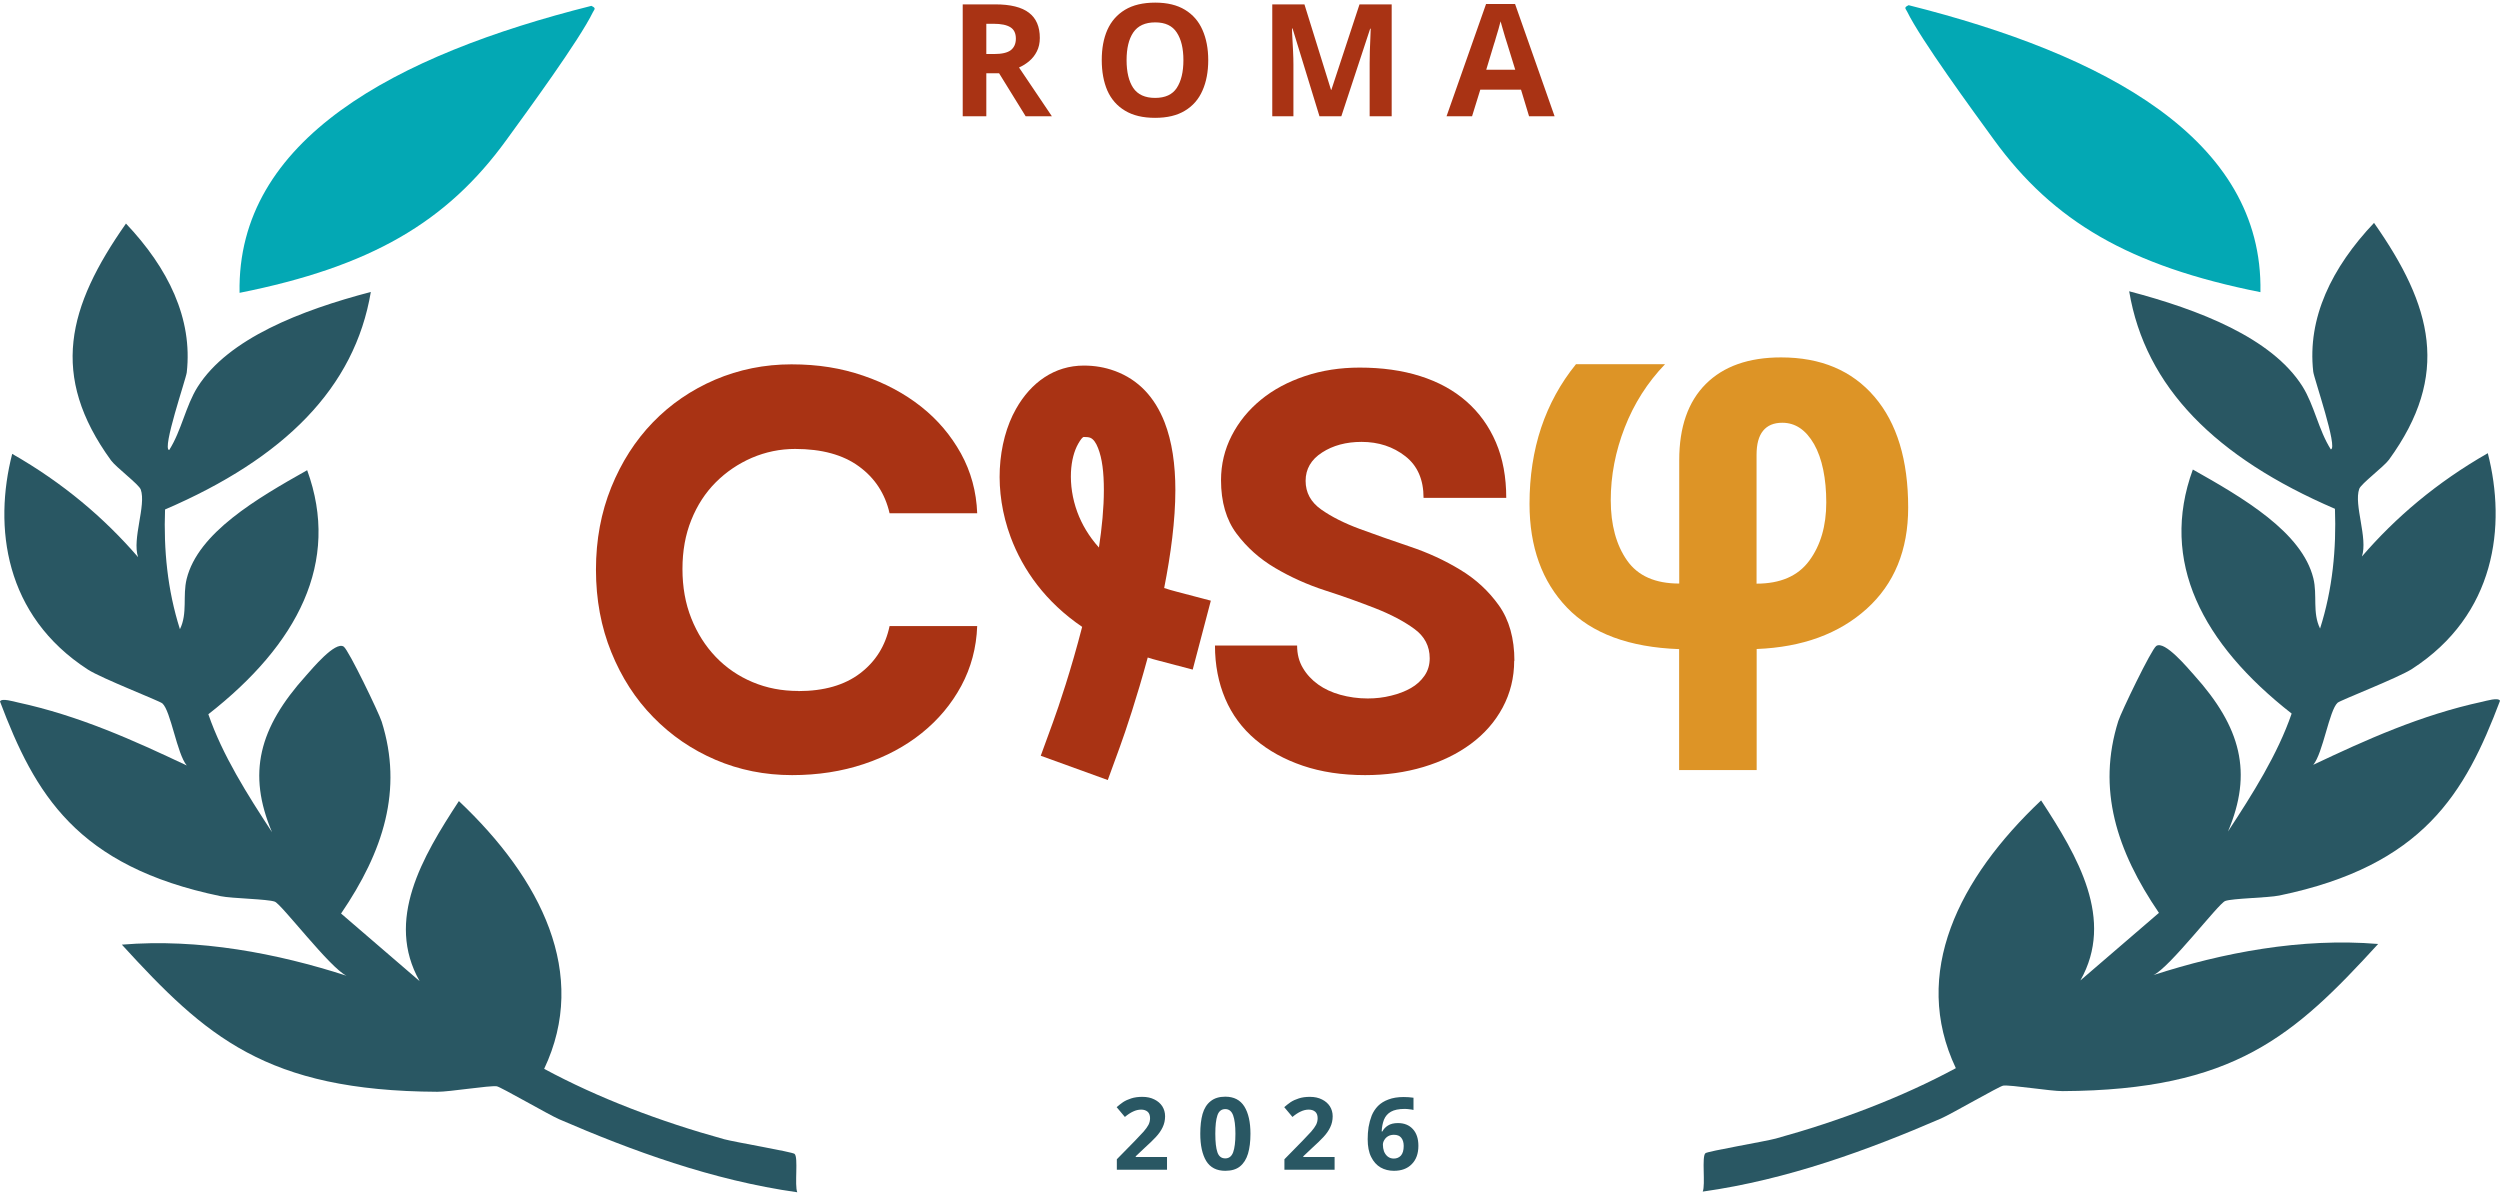
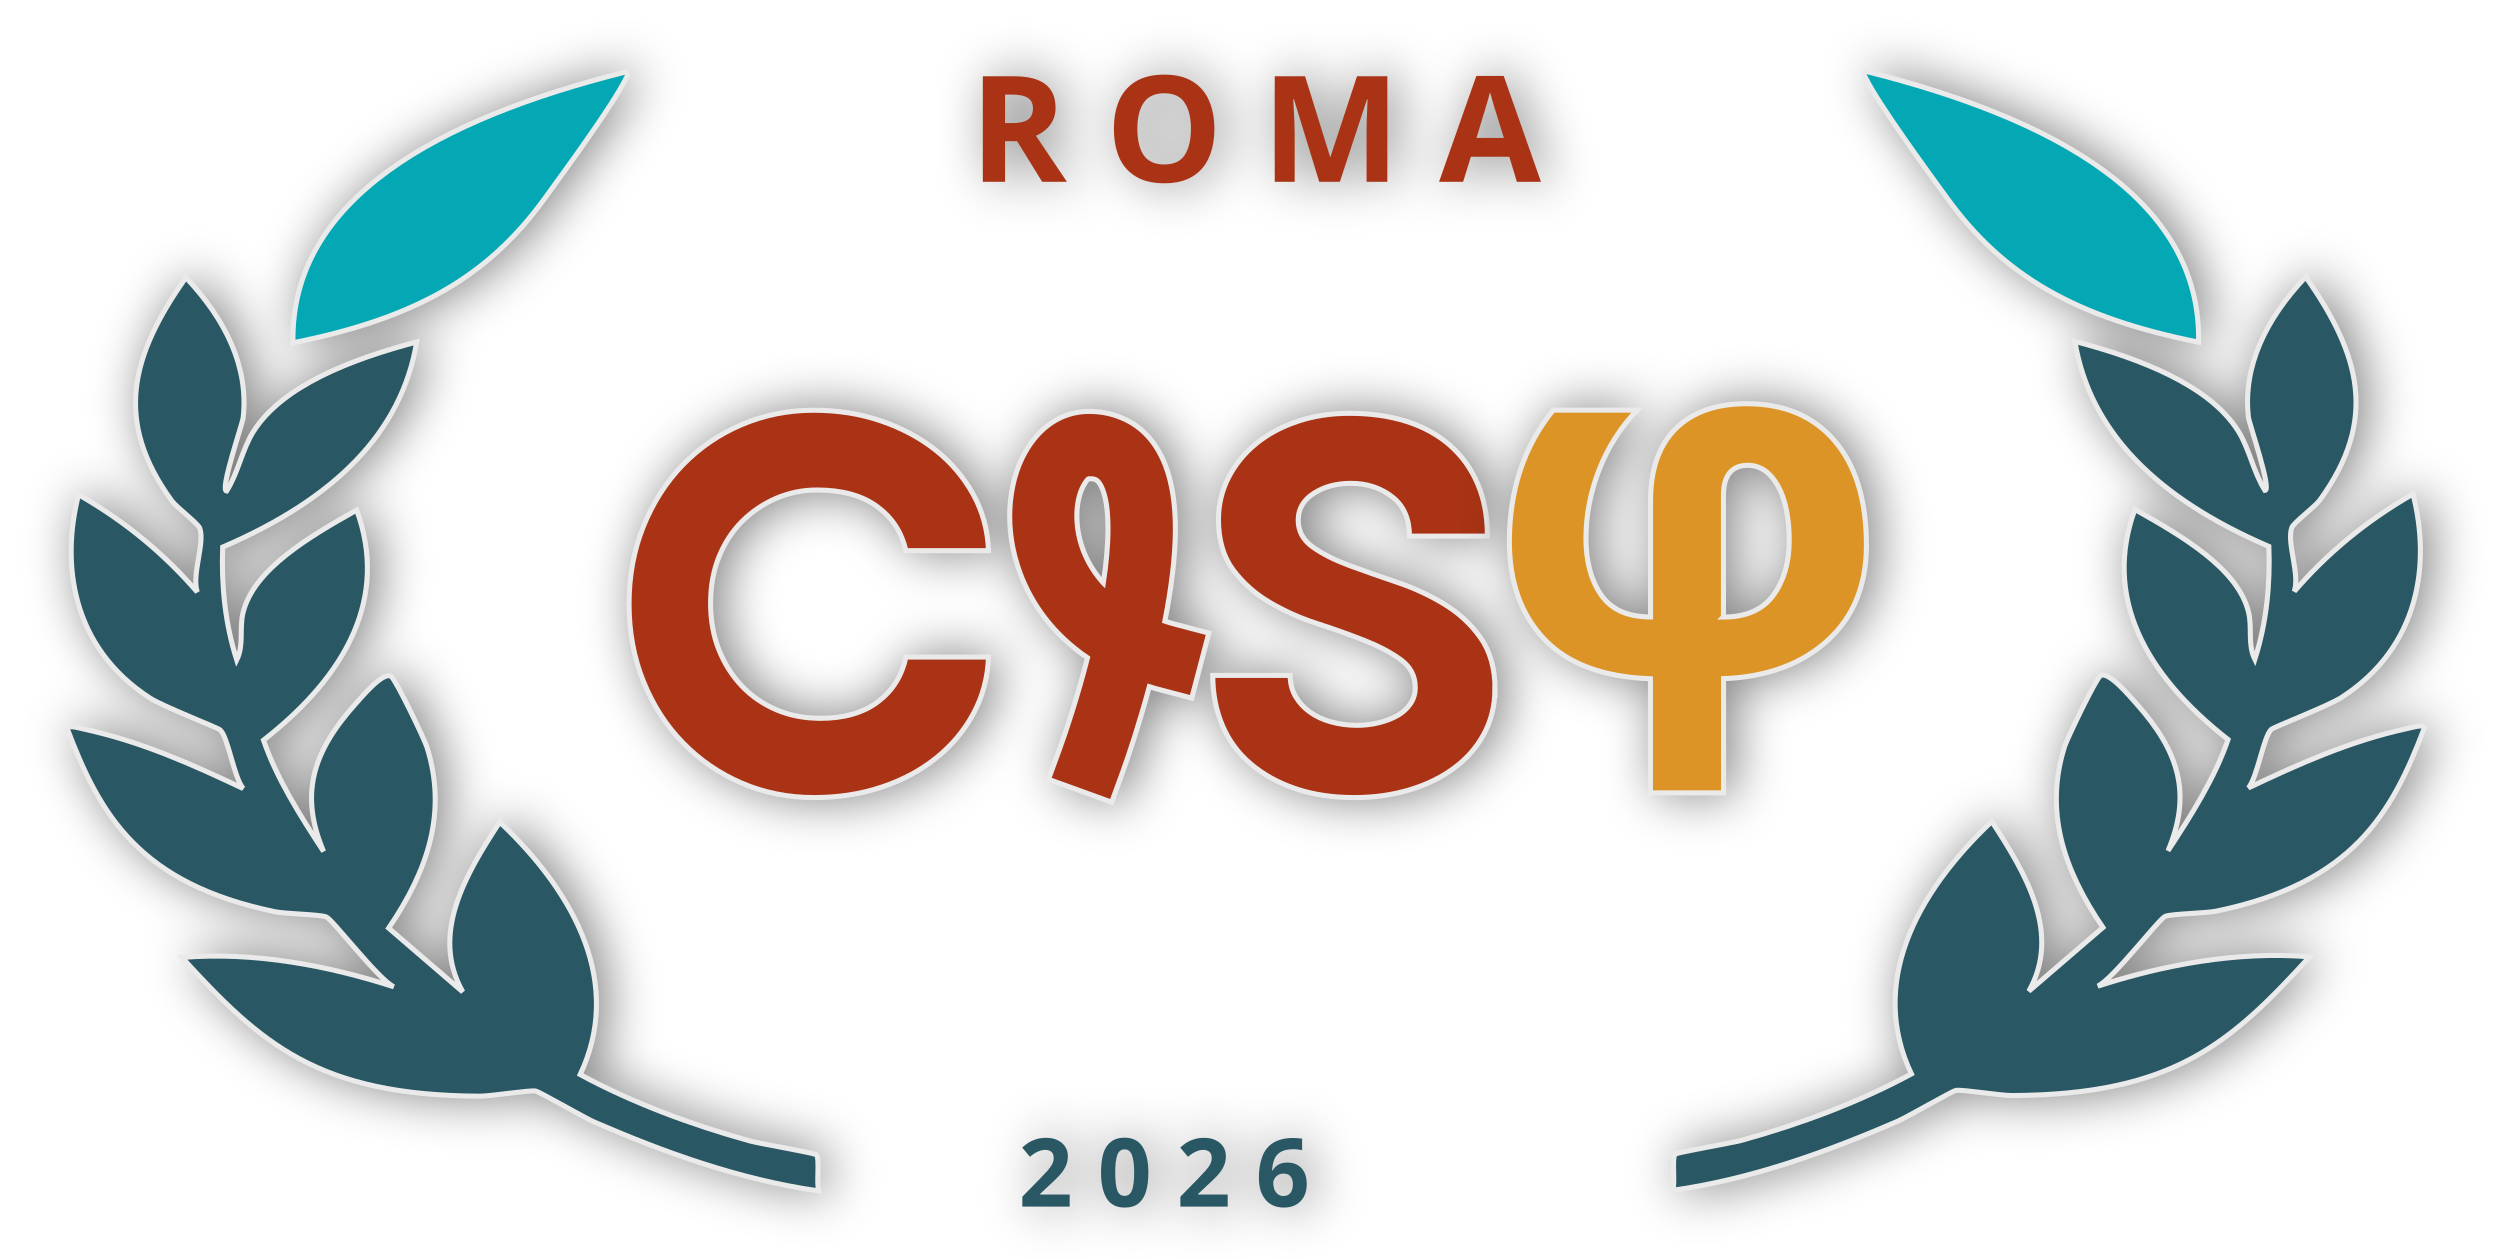
- <svg xmlns="http://www.w3.org/2000/svg" width="327.316mm" height="156.099mm" viewBox="0 0 327.316 156.099" version="1.1" id="svg1">
-   <defs id="defs1" />
-   <g id="layer1" transform="translate(45.26757,-62.41424)">
+ <svg xmlns="http://www.w3.org/2000/svg" xmlns:xlink="http://www.w3.org/1999/xlink" width="347.106mm" height="174.783mm" viewBox="0 0 347.106 174.783" version="1.1" id="svg1">
+   <defs id="defs1">
+     <linearGradient id="linearGradient122">
+       <stop style="stop-color:#295763;stop-opacity:1;" offset="0" id="stop122" />
+       <stop style="stop-color:#295763;stop-opacity:0;" offset="1" id="stop123" />
+     </linearGradient>
+     <linearGradient id="swatch83">
+       <stop style="stop-color:#eaeaea;stop-opacity:1;" offset="0" id="stop83" />
+     </linearGradient>
+     <linearGradient id="swatch56">
+       <stop style="stop-color:#eaeaea;stop-opacity:1;" offset="0" id="stop56" />
+     </linearGradient>
+     <linearGradient id="swatch55">
+       <stop style="stop-color:#eaeaea;stop-opacity:1;" offset="0" id="stop55" />
+     </linearGradient>
+     <linearGradient id="swatch54">
+       <stop style="stop-color:#eaeaea;stop-opacity:1;" offset="0" id="stop54" />
+     </linearGradient>
+     <linearGradient id="swatch53">
+       <stop style="stop-color:#eaeaea;stop-opacity:1;" offset="0" id="stop53" />
+     </linearGradient>
+     <linearGradient id="swatch52">
+       <stop style="stop-color:#eaeaea;stop-opacity:1;" offset="0" id="stop52" />
+     </linearGradient>
+     <linearGradient id="swatch51">
+       <stop style="stop-color:#eaeaea;stop-opacity:1;" offset="0" id="stop51" />
+     </linearGradient>
+     <linearGradient id="swatch1">
+       <stop style="stop-color:#eaeaea;stop-opacity:1;" offset="0" id="stop1" />
+     </linearGradient>
+     <filter style="color-interpolation-filters:sRGB" id="filter41" x="-0.179" y="-0.164" width="1.382" height="1.338">
+       <feFlood result="flood" in="SourceGraphic" flood-opacity="0.498" flood-color="rgb(0,0,0)" id="feFlood40" />
+       <feGaussianBlur result="blur" in="SourceGraphic" stdDeviation="2.424" id="feGaussianBlur40" />
+       <feOffset result="offset" in="blur" dx="0.8" dy="0" id="feOffset40" />
+       <feComposite result="comp1" operator="in" in="flood" in2="offset" id="feComposite40" />
+       <feComposite result="comp2" operator="over" in="SourceGraphic" in2="comp1" id="feComposite41" />
+     </filter>
+     <filter style="color-interpolation-filters:sRGB" id="filter43" x="-0.074" y="-0.163" width="1.157" height="1.328">
+       <feFlood result="flood" in="SourceGraphic" flood-opacity="0.498" flood-color="rgb(0,0,0)" id="feFlood41" />
+       <feGaussianBlur result="blur" in="SourceGraphic" stdDeviation="2.424" id="feGaussianBlur41" />
+       <feOffset result="offset" in="blur" dx="0.8" dy="0" id="feOffset41" />
+       <feComposite result="comp1" operator="in" in="flood" in2="offset" id="feComposite42" />
+       <feComposite result="comp2" operator="over" in="SourceGraphic" in2="comp1" id="feComposite43" />
+     </filter>
+     <filter style="color-interpolation-filters:sRGB" id="filter45" x="-0.097" y="-0.549" width="1.208" height="2.098">
+       <feFlood result="flood" in="SourceGraphic" flood-opacity="0.498" flood-color="rgb(0,0,0)" id="feFlood43" />
+       <feGaussianBlur result="blur" in="SourceGraphic" stdDeviation="2.424" id="feGaussianBlur43" />
+       <feOffset result="offset" in="blur" dx="0.8" dy="0" id="feOffset43" />
+       <feComposite result="comp1" operator="in" in="flood" in2="offset" id="feComposite44" />
+       <feComposite result="comp2" operator="over" in="SourceGraphic" in2="comp1" id="feComposite45" />
+     </filter>
+     <filter style="color-interpolation-filters:sRGB" id="filter47" x="-0.085" y="-0.058" width="1.184" height="1.115">
+       <feFlood result="flood" in="SourceGraphic" flood-opacity="0.498" flood-color="rgb(0,0,0)" id="feFlood45" />
+       <feGaussianBlur result="blur" in="SourceGraphic" stdDeviation="2.424" id="feGaussianBlur45" />
+       <feOffset result="offset" in="blur" dx="0.8" dy="0" id="feOffset45" />
+       <feComposite result="comp1" operator="in" in="flood" in2="offset" id="feComposite46" />
+       <feComposite result="comp2" operator="over" in="SourceGraphic" in2="comp1" id="feComposite47" />
+     </filter>
+     <filter style="color-interpolation-filters:sRGB" id="filter49" x="-0.087" y="-0.058" width="1.184" height="1.115">
+       <feFlood result="flood" in="SourceGraphic" flood-opacity="0.498" flood-color="rgb(0,0,0)" id="feFlood47" />
+       <feGaussianBlur result="blur" in="SourceGraphic" stdDeviation="2.424" id="feGaussianBlur47" />
+       <feOffset result="offset" in="blur" dx="0.8" dy="0" id="feOffset47" />
+       <feComposite result="comp1" operator="in" in="flood" in2="offset" id="feComposite48" />
+       <feComposite result="comp2" operator="over" in="SourceGraphic" in2="comp1" id="feComposite49" />
+     </filter>
+     <filter style="color-interpolation-filters:sRGB" id="filter51" x="-0.173" y="-0.854" width="1.371" height="2.708">
+       <feFlood result="flood" in="SourceGraphic" flood-opacity="0.498" flood-color="rgb(0,0,0)" id="feFlood49" />
+       <feGaussianBlur result="blur" in="SourceGraphic" stdDeviation="2.424" id="feGaussianBlur49" />
+       <feOffset result="offset" in="blur" dx="0.8" dy="0" id="feOffset49" />
+       <feComposite result="comp1" operator="in" in="flood" in2="offset" id="feComposite50" />
+       <feComposite result="comp2" operator="over" in="SourceGraphic" in2="comp1" id="feComposite51" />
+     </filter>
+     <linearGradient xlink:href="#swatch51" id="linearGradient51" x1="226.902" y1="142.925" x2="310.588" y2="142.925" gradientUnits="userSpaceOnUse" />
+     <linearGradient xlink:href="#swatch53" id="linearGradient53" x1="127.992" y1="140.585" x2="222.508" y2="140.585" gradientUnits="userSpaceOnUse" />
+     <linearGradient xlink:href="#swatch54" id="linearGradient54" x1="211.422" y1="139.835" x2="257.698" y2="139.835" gradientUnits="userSpaceOnUse" />
+     <linearGradient xlink:href="#swatch51" id="linearGradient57" gradientUnits="userSpaceOnUse" x1="226.902" y1="142.925" x2="310.588" y2="142.925" />
+     <linearGradient xlink:href="#swatch51" id="linearGradient58" gradientUnits="userSpaceOnUse" x1="226.902" y1="142.925" x2="310.588" y2="142.925" />
+     <linearGradient xlink:href="#swatch51" id="linearGradient59" gradientUnits="userSpaceOnUse" x1="226.902" y1="142.925" x2="310.588" y2="142.925" />
+     <linearGradient xlink:href="#swatch53" id="linearGradient65" gradientUnits="userSpaceOnUse" x1="127.992" y1="140.585" x2="222.508" y2="140.585" />
+     <linearGradient xlink:href="#swatch53" id="linearGradient66" gradientUnits="userSpaceOnUse" x1="127.992" y1="140.585" x2="222.508" y2="140.585" />
+     <linearGradient xlink:href="#swatch53" id="linearGradient67" gradientUnits="userSpaceOnUse" x1="127.992" y1="140.585" x2="222.508" y2="140.585" />
+     <linearGradient xlink:href="#swatch1" id="linearGradient72" gradientUnits="userSpaceOnUse" x1="74.732" y1="142.985" x2="158.418" y2="142.985" />
+     <linearGradient xlink:href="#swatch83" id="linearGradient83" x1="169.08" y1="190.961" x2="216.351" y2="190.961" gradientUnits="userSpaceOnUse" gradientTransform="matrix(0.9076033,0,0,1.001228,17.80627,3.016227)" />
+     <linearGradient xlink:href="#linearGradient122" id="linearGradient123" x1="169.221" y1="194.212" x2="216.21" y2="194.212" gradientUnits="userSpaceOnUse" />
+     <linearGradient xlink:href="#swatch1" id="linearGradient4" gradientUnits="userSpaceOnUse" x1="74.732" y1="142.985" x2="158.418" y2="142.985" />
+     <linearGradient xlink:href="#swatch1" id="linearGradient5" gradientUnits="userSpaceOnUse" x1="74.732" y1="142.985" x2="158.418" y2="142.985" />
+     <linearGradient xlink:href="#swatch1" id="linearGradient6" gradientUnits="userSpaceOnUse" x1="74.732" y1="142.985" x2="158.418" y2="142.985" />
+     <linearGradient xlink:href="#swatch55" id="linearGradient7" gradientUnits="userSpaceOnUse" gradientTransform="translate(-8.245884,0.5201488)" x1="164.802" y1="94.751" x2="237.121" y2="94.751" />
+     <linearGradient xlink:href="#swatch56" id="linearGradient8" gradientUnits="userSpaceOnUse" gradientTransform="translate(-5.273705,3.491551)" x1="174.995" y1="190.72" x2="220.983" y2="190.72" />
+   </defs>
+   <g id="layer1" transform="translate(54.57649,-53.15794)">
    <g id="g13" style="display:inline" transform="matrix(1.465025,0,0,1.465025,-163.2753,-68.6313)">
-       <g id="Leaf_dx">
-         <g id="g2">
-           <path class="cls-28" d="m 292.72,109.36 c -3.8,4.01 -5.98,8.51 -5.44,13.31 0.06,0.56 2.24,6.87 1.57,6.94 -1.1,-1.73 -1.47,-3.94 -2.54,-5.64 -2.74,-4.33 -9.24,-6.85 -15.48,-8.49 1.44,8.58 7.74,14.86 18.39,19.44 0.13,3.59 -0.21,7.18 -1.33,10.7 -0.7,-1.42 -0.23,-2.98 -0.6,-4.49 -1.02,-4.13 -6.28,-7.19 -10.77,-9.72 -3,8.22 0.84,15.56 8.83,21.81 -1.25,3.64 -3.48,7.17 -5.69,10.54 2.23,-5.26 1.17,-9.31 -3.02,-13.97 -0.55,-0.61 -2.64,-3.14 -3.39,-2.61 -0.44,0.3 -3.15,5.94 -3.39,6.7 -1.92,6.09 -0.16,11.59 3.63,17.15 l -7.02,6.04 c 3.08,-5.45 -0.22,-11.07 -3.51,-16.09 -7.36,6.95 -11.64,15.45 -7.62,23.93 -4.84,2.61 -10.37,4.71 -16.09,6.29 -0.96,0.26 -6.09,1.13 -6.29,1.31 -0.35,0.3 0.02,2.8 -0.24,3.43 7.6,-1.07 14.81,-3.73 21.29,-6.53 0.9,-0.39 5.22,-2.89 5.56,-2.94 0.66,-0.09 4.24,0.5 5.32,0.49 15.33,-0.08 20.7,-4.96 28.19,-13.15 -6.88,-0.57 -13.9,0.78 -20.08,2.78 1.46,-0.67 5.8,-6.39 6.41,-6.62 0.64,-0.24 3.81,-0.28 4.84,-0.49 12.9,-2.67 16.61,-9.17 19.72,-17.4 -0.13,-0.33 -1.25,0.01 -1.57,0.08 -5.52,1.19 -10.43,3.42 -15.12,5.64 0.87,-1.03 1.43,-4.89 2.18,-5.55 0.24,-0.22 5.43,-2.23 6.65,-3.02 7.48,-4.84 8.44,-12.77 6.77,-19.28 -4.58,2.62 -8.24,5.74 -11.25,9.23 0.55,-1.64 -0.74,-4.62 -0.24,-6.04 0.16,-0.46 2.19,-1.97 2.66,-2.61 5.51,-7.59 3.88,-13.72 -1.33,-21.15 z" id="path1" style="fill:#295763" />
-           <path class="cls-33" d="m 251.11,89.92 c -0.46,0.21 -0.25,0.3 -0.12,0.57 1.21,2.49 5.82,8.79 7.74,11.43 5.32,7.33 12.11,11.3 23.83,13.64 0.27,-13.73 -13.97,-21.26 -31.45,-25.65 z" id="path2" style="fill:#03a8b4" />
+       <g id="Leaf_dx" style="stroke:url(#linearGradient51);stroke-width:0.482;stroke-dasharray:none;filter:url(#filter49)">
+         <g id="g2" style="stroke:url(#linearGradient59);stroke-width:0.482;stroke-dasharray:none">
+           <path class="cls-28" d="m 292.72,109.36 c -3.8,4.01 -5.98,8.51 -5.44,13.31 0.06,0.56 2.24,6.87 1.57,6.94 -1.1,-1.73 -1.47,-3.94 -2.54,-5.64 -2.74,-4.33 -9.24,-6.85 -15.48,-8.49 1.44,8.58 7.74,14.86 18.39,19.44 0.13,3.59 -0.21,7.18 -1.33,10.7 -0.7,-1.42 -0.23,-2.98 -0.6,-4.49 -1.02,-4.13 -6.28,-7.19 -10.77,-9.72 -3,8.22 0.84,15.56 8.83,21.81 -1.25,3.64 -3.48,7.17 -5.69,10.54 2.23,-5.26 1.17,-9.31 -3.02,-13.97 -0.55,-0.61 -2.64,-3.14 -3.39,-2.61 -0.44,0.3 -3.15,5.94 -3.39,6.7 -1.92,6.09 -0.16,11.59 3.63,17.15 l -7.02,6.04 c 3.08,-5.45 -0.22,-11.07 -3.51,-16.09 -7.36,6.95 -11.64,15.45 -7.62,23.93 -4.84,2.61 -10.37,4.71 -16.09,6.29 -0.96,0.26 -6.09,1.13 -6.29,1.31 -0.35,0.3 0.02,2.8 -0.24,3.43 7.6,-1.07 14.81,-3.73 21.29,-6.53 0.9,-0.39 5.22,-2.89 5.56,-2.94 0.66,-0.09 4.24,0.5 5.32,0.49 15.33,-0.08 20.7,-4.96 28.19,-13.15 -6.88,-0.57 -13.9,0.78 -20.08,2.78 1.46,-0.67 5.8,-6.39 6.41,-6.62 0.64,-0.24 3.81,-0.28 4.84,-0.49 12.9,-2.67 16.61,-9.17 19.72,-17.4 -0.13,-0.33 -1.25,0.01 -1.57,0.08 -5.52,1.19 -10.43,3.42 -15.12,5.64 0.87,-1.03 1.43,-4.89 2.18,-5.55 0.24,-0.22 5.43,-2.23 6.65,-3.02 7.48,-4.84 8.44,-12.77 6.77,-19.28 -4.58,2.62 -8.24,5.74 -11.25,9.23 0.55,-1.64 -0.74,-4.62 -0.24,-6.04 0.16,-0.46 2.19,-1.97 2.66,-2.61 5.51,-7.59 3.88,-13.72 -1.33,-21.15 z" id="path1" style="fill:#295763;stroke:url(#linearGradient57);stroke-width:0.482;stroke-dasharray:none" />
+           <path class="cls-33" d="m 251.11,89.92 c -0.46,0.21 -0.25,0.3 -0.12,0.57 1.21,2.49 5.82,8.79 7.74,11.43 5.32,7.33 12.11,11.3 23.83,13.64 0.27,-13.73 -13.97,-21.26 -31.45,-25.65 z" id="path2" style="fill:#03a8b4;stroke:url(#linearGradient58);stroke-width:0.482;stroke-dasharray:none" />
        </g>
      </g>
-       <text class="cls-37" id="roma_text" style="font-weight:600;font-size:14px;font-family:TBJEndgraph-EssentialSemiBold, TBJEndgraph;display:inline;fill:#a93314" x="165.321" y="99.84">
-         <tspan class="cls-46" x="165.321" y="99.84" id="tspan2" style="font-style:normal;font-variant:normal;font-weight:600;font-stretch:normal;font-family:TBJEndgraph;-inkscape-font-specification:'TBJEndgraph Semi-Bold'">
-                     R O M A
-                 </tspan>
+       <text class="cls-37" id="roma_text" style="font-weight:600;font-size:14px;font-family:TBJEndgraph-EssentialSemiBold, TBJEndgraph;display:inline;fill:#a93314;stroke:url(#linearGradient7);stroke-width:0;stroke-dasharray:none;filter:url(#filter45)" x="161.075" y="100.36">
+         <tspan class="cls-46" x="166.075" y="100.36" id="tspan2" style="font-style:normal;font-variant:normal;font-weight:600;font-stretch:normal;font-family:TBJEndgraph;-inkscape-font-specification:'TBJEndgraph Semi-Bold';stroke:url(#linearGradient7);stroke-width:0;stroke-dasharray:none">R O M A</tspan>
      </text>
-       <text class="cls-99" id="new_year" x="250" y="193.99" style="font-size:9px;font-family:TBJEndgraph;fill:#295763">
-         <tspan class="cls-99" x="180" y="193.99" id="tspan2" style="font-style:normal;font-variant:normal;font-weight:600;font-stretch:normal;font-family:TBJEndgraph;-inkscape-font-specification:'TBJEndgraph Semi-Bold'">
-                     2 0 2 6
-                 </tspan>
+       <rect style="display:none;fill:#295763;fill-opacity:1;stroke:url(#linearGradient83);stroke-width:0.344;stroke-dasharray:none" id="rect72" width="42.904" height="13.759" x="171.264" y="187.333" ry="2.411" rx="2.186" />
+       <text class="cls-99" id="new_year" x="244.726" y="197.481" style="font-size:9px;font-family:TBJEndgraph;fill:#295763;fill-opacity:1;stroke:url(#linearGradient8);stroke-width:0;stroke-dasharray:none;filter:url(#filter51)">
+         <tspan class="cls-99" x="170.726" y="197.481" id="tspan1" style="font-style:normal;font-variant:normal;font-weight:600;font-stretch:normal;font-family:TBJEndgraph;-inkscape-font-specification:'TBJEndgraph Semi-Bold';fill:#295763;fill-opacity:1;stroke:url(#linearGradient8);stroke-width:0;stroke-dasharray:none">2 0 2 6</tspan>
      </text>
-       <g id="Leaf_sx">
-         <g id="g9">
-           <path class="cls-28" d="m 91.8,109.42 c 3.8,4.01 5.98,8.51 5.44,13.31 -0.06,0.56 -2.24,6.87 -1.57,6.94 1.1,-1.73 1.47,-3.94 2.54,-5.64 2.74,-4.33 9.24,-6.85 15.48,-8.49 -1.44,8.58 -7.74,14.86 -18.39,19.44 -0.13,3.59 0.21,7.18 1.33,10.7 0.7,-1.42 0.23,-2.98 0.6,-4.49 1.02,-4.13 6.28,-7.19 10.77,-9.72 3,8.22 -0.84,15.56 -8.83,21.81 1.25,3.64 3.48,7.17 5.69,10.54 -2.23,-5.26 -1.17,-9.31 3.02,-13.97 0.55,-0.61 2.64,-3.14 3.39,-2.61 0.44,0.3 3.15,5.94 3.39,6.7 1.92,6.09 0.16,11.59 -3.63,17.15 l 7.02,6.04 c -3.08,-5.45 0.22,-11.07 3.51,-16.09 7.36,6.95 11.64,15.45 7.62,23.93 4.84,2.61 10.37,4.71 16.09,6.29 0.96,0.26 6.09,1.13 6.29,1.31 0.35,0.3 -0.02,2.8 0.24,3.43 -7.6,-1.07 -14.81,-3.73 -21.29,-6.53 -0.9,-0.39 -5.22,-2.89 -5.56,-2.94 -0.66,-0.09 -4.24,0.5 -5.32,0.49 -15.33,-0.08 -20.7,-4.96 -28.19,-13.15 6.88,-0.57 13.9,0.78 20.08,2.78 -1.46,-0.67 -5.8,-6.39 -6.41,-6.62 -0.64,-0.24 -3.81,-0.28 -4.84,-0.49 -12.9,-2.67 -16.61,-9.17 -19.72,-17.4 0.13,-0.33 1.25,0.01 1.57,0.08 5.52,1.19 10.43,3.42 15.12,5.64 -0.87,-1.03 -1.43,-4.89 -2.18,-5.55 -0.24,-0.22 -5.43,-2.23 -6.65,-3.02 -7.48,-4.84 -8.44,-12.77 -6.77,-19.28 4.58,2.62 8.24,5.74 11.25,9.23 -0.55,-1.64 0.74,-4.62 0.24,-6.04 -0.16,-0.46 -2.19,-1.97 -2.66,-2.61 -5.51,-7.59 -3.88,-13.72 1.33,-21.15 z" id="path8" style="fill:#295763" />
-           <path class="cls-33" d="m 133.41,89.98 c 0.46,0.21 0.25,0.3 0.12,0.57 -1.21,2.49 -5.82,8.79 -7.74,11.43 -5.32,7.33 -12.11,11.3 -23.83,13.64 -0.27,-13.73 13.97,-21.26 31.45,-25.65 z" id="path9" style="fill:#03a8b4" />
+       <g id="Leaf_sx" style="stroke:url(#linearGradient72);stroke-width:0.482;stroke-dasharray:none;filter:url(#filter47)">
+         <g id="g9" style="stroke:url(#linearGradient6);stroke-width:0.482;stroke-dasharray:none">
+           <path class="cls-28" d="m 91.8,109.42 c 3.8,4.01 5.98,8.51 5.44,13.31 -0.06,0.56 -2.24,6.87 -1.57,6.94 1.1,-1.73 1.47,-3.94 2.54,-5.64 2.74,-4.33 9.24,-6.85 15.48,-8.49 -1.44,8.58 -7.74,14.86 -18.39,19.44 -0.13,3.59 0.21,7.18 1.33,10.7 0.7,-1.42 0.23,-2.98 0.6,-4.49 1.02,-4.13 6.28,-7.19 10.77,-9.72 3,8.22 -0.84,15.56 -8.83,21.81 1.25,3.64 3.48,7.17 5.69,10.54 -2.23,-5.26 -1.17,-9.31 3.02,-13.97 0.55,-0.61 2.64,-3.14 3.39,-2.61 0.44,0.3 3.15,5.94 3.39,6.7 1.92,6.09 0.16,11.59 -3.63,17.15 l 7.02,6.04 c -3.08,-5.45 0.22,-11.07 3.51,-16.09 7.36,6.95 11.64,15.45 7.62,23.93 4.84,2.61 10.37,4.71 16.09,6.29 0.96,0.26 6.09,1.13 6.29,1.31 0.35,0.3 -0.02,2.8 0.24,3.43 -7.6,-1.07 -14.81,-3.73 -21.29,-6.53 -0.9,-0.39 -5.22,-2.89 -5.56,-2.94 -0.66,-0.09 -4.24,0.5 -5.32,0.49 -15.33,-0.08 -20.7,-4.96 -28.19,-13.15 6.88,-0.57 13.9,0.78 20.08,2.78 -1.46,-0.67 -5.8,-6.39 -6.41,-6.62 -0.64,-0.24 -3.81,-0.28 -4.84,-0.49 -12.9,-2.67 -16.61,-9.17 -19.72,-17.4 0.13,-0.33 1.25,0.01 1.57,0.08 5.52,1.19 10.43,3.42 15.12,5.64 -0.87,-1.03 -1.43,-4.89 -2.18,-5.55 -0.24,-0.22 -5.43,-2.23 -6.65,-3.02 -7.48,-4.84 -8.44,-12.77 -6.77,-19.28 4.58,2.62 8.24,5.74 11.25,9.23 -0.55,-1.64 0.74,-4.62 0.24,-6.04 -0.16,-0.46 -2.19,-1.97 -2.66,-2.61 -5.51,-7.59 -3.88,-13.72 1.33,-21.15 z" id="path8" style="fill:#295763;stroke:url(#linearGradient4);stroke-width:0.482;stroke-dasharray:none" />
+           <path class="cls-33" d="m 133.41,89.98 c 0.46,0.21 0.25,0.3 0.12,0.57 -1.21,2.49 -5.82,8.79 -7.74,11.43 -5.32,7.33 -12.11,11.3 -23.83,13.64 -0.27,-13.73 13.97,-21.26 31.45,-25.65 z" id="path9" style="fill:#03a8b4;stroke:url(#linearGradient5);stroke-width:0.482;stroke-dasharray:none" />
        </g>
      </g>
-       <g id="CIS">
-         <path class="cls-62" d="m 151.89,151.21 c 2.3,0 4.14,-0.53 5.53,-1.59 1.39,-1.06 2.26,-2.46 2.63,-4.22 h 7.83 c -0.07,1.94 -0.55,3.72 -1.42,5.34 -0.88,1.63 -2.05,3.03 -3.53,4.22 -1.48,1.19 -3.2,2.11 -5.18,2.77 -1.98,0.66 -4.11,0.99 -6.41,0.99 -2.45,0 -4.73,-0.46 -6.85,-1.37 -2.12,-0.91 -3.97,-2.18 -5.56,-3.81 -1.59,-1.62 -2.84,-3.56 -3.75,-5.81 -0.91,-2.24 -1.37,-4.7 -1.37,-7.37 0,-2.67 0.46,-5.12 1.37,-7.37 0.91,-2.24 2.15,-4.18 3.72,-5.8 1.57,-1.62 3.42,-2.89 5.56,-3.81 2.14,-0.91 4.41,-1.37 6.82,-1.37 2.41,0 4.44,0.34 6.41,1.01 1.97,0.67 3.7,1.6 5.18,2.77 1.48,1.17 2.66,2.57 3.56,4.19 0.89,1.62 1.38,3.4 1.45,5.34 h -7.83 c -0.4,-1.75 -1.31,-3.15 -2.74,-4.19 -1.42,-1.04 -3.32,-1.56 -5.7,-1.56 -1.35,0 -2.64,0.27 -3.86,0.79 -1.22,0.53 -2.3,1.26 -3.23,2.19 -0.93,0.93 -1.66,2.05 -2.19,3.37 -0.53,1.31 -0.79,2.77 -0.79,4.38 0,1.61 0.26,3.08 0.79,4.41 0.53,1.33 1.26,2.48 2.19,3.45 0.93,0.97 2.03,1.72 3.29,2.25 1.26,0.53 2.62,0.79 4.08,0.79 z" id="path10" style="fill:#a93314" />
-         <path class="cls-62" d="m 185.68,142.32 3.08,0.81 -1.62,6.16 -3.08,-0.81 c -0.32,-0.08 -0.63,-0.17 -0.94,-0.27 -0.97,3.58 -1.97,6.56 -2.48,7.96 l -1.09,2.99 -5.99,-2.17 1.09,-2.99 c 0.53,-1.45 1.63,-4.72 2.61,-8.53 -3.26,-2.21 -5.3,-5.09 -6.39,-8.02 -0.77,-2.07 -1.06,-4.17 -0.97,-6.08 0.1,-2.03 0.61,-3.9 1.45,-5.38 1.34,-2.38 3.45,-3.87 6.06,-3.87 0.98,0 1.89,0.16 2.74,0.47 2.18,0.79 3.61,2.4 4.47,4.58 0.68,1.74 0.97,3.82 0.97,6.08 0,2.7 -0.41,5.75 -1,8.75 0.35,0.12 0.71,0.22 1.09,0.32 z m -6.92,-3.94 c 0.27,-1.79 0.44,-3.54 0.44,-5.13 0,-1.59 -0.15,-2.83 -0.52,-3.76 -0.19,-0.49 -0.42,-0.81 -0.7,-0.92 -0.13,-0.05 -0.31,-0.07 -0.57,-0.07 -0.11,0 -0.29,0.23 -0.5,0.6 -0.37,0.65 -0.6,1.53 -0.65,2.54 -0.05,1.13 0.12,2.36 0.57,3.58 0.4,1.08 1.03,2.16 1.92,3.15 z" id="path11" style="fill:#a93314" />
-         <path class="cls-62" d="m 215.87,148.49 c 0,1.52 -0.35,2.92 -1.03,4.19 -0.68,1.27 -1.63,2.35 -2.83,3.24 -1.2,0.89 -2.61,1.58 -4.24,2.07 -1.63,0.49 -3.37,0.73 -5.22,0.73 -2.07,0 -3.92,-0.28 -5.57,-0.84 -1.65,-0.56 -3.06,-1.34 -4.24,-2.34 -1.18,-1 -2.08,-2.21 -2.69,-3.64 -0.61,-1.43 -0.92,-3.02 -0.92,-4.76 h 7.34 c 0,0.76 0.17,1.43 0.52,2.01 0.34,0.58 0.8,1.07 1.36,1.47 0.56,0.4 1.22,0.71 1.98,0.92 0.76,0.21 1.58,0.33 2.45,0.33 0.72,0 1.42,-0.08 2.09,-0.25 0.67,-0.16 1.26,-0.39 1.77,-0.68 0.51,-0.29 0.91,-0.66 1.22,-1.11 0.31,-0.45 0.46,-0.97 0.46,-1.55 0,-1.09 -0.46,-1.97 -1.39,-2.64 -0.92,-0.67 -2.08,-1.28 -3.45,-1.82 -1.38,-0.54 -2.87,-1.08 -4.49,-1.6 -1.61,-0.52 -3.11,-1.2 -4.48,-2.01 -1.38,-0.81 -2.53,-1.84 -3.45,-3.07 -0.92,-1.23 -1.39,-2.83 -1.39,-4.78 0,-1.41 0.32,-2.74 0.95,-3.97 0.63,-1.23 1.5,-2.3 2.61,-3.21 1.11,-0.91 2.42,-1.61 3.94,-2.12 1.52,-0.51 3.15,-0.76 4.89,-0.76 1.99,0 3.8,0.25 5.41,0.76 1.61,0.51 2.99,1.26 4.13,2.26 1.14,1 2.02,2.22 2.64,3.67 0.62,1.45 0.92,3.1 0.92,4.95 h -7.39 c 0,-1.63 -0.54,-2.87 -1.63,-3.72 -1.09,-0.85 -2.39,-1.28 -3.91,-1.28 -1.38,0 -2.56,0.32 -3.53,0.95 -0.98,0.63 -1.47,1.48 -1.47,2.53 0,1.05 0.46,1.9 1.39,2.56 0.92,0.65 2.07,1.23 3.45,1.74 1.38,0.51 2.87,1.03 4.49,1.58 1.61,0.54 3.11,1.23 4.49,2.07 1.38,0.83 2.53,1.89 3.45,3.18 0.92,1.29 1.39,2.95 1.39,4.97 z" id="path12" style="fill:#a93314" />
+       <g id="CIS" style="stroke:url(#linearGradient53);stroke-width:0.482;stroke-dasharray:none;filter:url(#filter43)">
+         <path class="cls-62" d="m 151.89,151.21 c 2.3,0 4.14,-0.53 5.53,-1.59 1.39,-1.06 2.26,-2.46 2.63,-4.22 h 7.83 c -0.07,1.94 -0.55,3.72 -1.42,5.34 -0.88,1.63 -2.05,3.03 -3.53,4.22 -1.48,1.19 -3.2,2.11 -5.18,2.77 -1.98,0.66 -4.11,0.99 -6.41,0.99 -2.45,0 -4.73,-0.46 -6.85,-1.37 -2.12,-0.91 -3.97,-2.18 -5.56,-3.81 -1.59,-1.62 -2.84,-3.56 -3.75,-5.81 -0.91,-2.24 -1.37,-4.7 -1.37,-7.37 0,-2.67 0.46,-5.12 1.37,-7.37 0.91,-2.24 2.15,-4.18 3.72,-5.8 1.57,-1.62 3.42,-2.89 5.56,-3.81 2.14,-0.91 4.41,-1.37 6.82,-1.37 2.41,0 4.44,0.34 6.41,1.01 1.97,0.67 3.7,1.6 5.18,2.77 1.48,1.17 2.66,2.57 3.56,4.19 0.89,1.62 1.38,3.4 1.45,5.34 h -7.83 c -0.4,-1.75 -1.31,-3.15 -2.74,-4.19 -1.42,-1.04 -3.32,-1.56 -5.7,-1.56 -1.35,0 -2.64,0.27 -3.86,0.79 -1.22,0.53 -2.3,1.26 -3.23,2.19 -0.93,0.93 -1.66,2.05 -2.19,3.37 -0.53,1.31 -0.79,2.77 -0.79,4.38 0,1.61 0.26,3.08 0.79,4.41 0.53,1.33 1.26,2.48 2.19,3.45 0.93,0.97 2.03,1.72 3.29,2.25 1.26,0.53 2.62,0.79 4.08,0.79 z" id="path10" style="fill:#a93314;stroke:url(#linearGradient65);stroke-width:0.482;stroke-dasharray:none" />
+         <path class="cls-62" d="m 185.68,142.32 3.08,0.81 -1.62,6.16 -3.08,-0.81 c -0.32,-0.08 -0.63,-0.17 -0.94,-0.27 -0.97,3.58 -1.97,6.56 -2.48,7.96 l -1.09,2.99 -5.99,-2.17 1.09,-2.99 c 0.53,-1.45 1.63,-4.72 2.61,-8.53 -3.26,-2.21 -5.3,-5.09 -6.39,-8.02 -0.77,-2.07 -1.06,-4.17 -0.97,-6.08 0.1,-2.03 0.61,-3.9 1.45,-5.38 1.34,-2.38 3.45,-3.87 6.06,-3.87 0.98,0 1.89,0.16 2.74,0.47 2.18,0.79 3.61,2.4 4.47,4.58 0.68,1.74 0.97,3.82 0.97,6.08 0,2.7 -0.41,5.75 -1,8.75 0.35,0.12 0.71,0.22 1.09,0.32 z m -6.92,-3.94 c 0.27,-1.79 0.44,-3.54 0.44,-5.13 0,-1.59 -0.15,-2.83 -0.52,-3.76 -0.19,-0.49 -0.42,-0.81 -0.7,-0.92 -0.13,-0.05 -0.31,-0.07 -0.57,-0.07 -0.11,0 -0.29,0.23 -0.5,0.6 -0.37,0.65 -0.6,1.53 -0.65,2.54 -0.05,1.13 0.12,2.36 0.57,3.58 0.4,1.08 1.03,2.16 1.92,3.15 z" id="path11" style="fill:#a93314;stroke:url(#linearGradient66);stroke-width:0.482;stroke-dasharray:none" />
+         <path class="cls-62" d="m 215.87,148.49 c 0,1.52 -0.35,2.92 -1.03,4.19 -0.68,1.27 -1.63,2.35 -2.83,3.24 -1.2,0.89 -2.61,1.58 -4.24,2.07 -1.63,0.49 -3.37,0.73 -5.22,0.73 -2.07,0 -3.92,-0.28 -5.57,-0.84 -1.65,-0.56 -3.06,-1.34 -4.24,-2.34 -1.18,-1 -2.08,-2.21 -2.69,-3.64 -0.61,-1.43 -0.92,-3.02 -0.92,-4.76 h 7.34 c 0,0.76 0.17,1.43 0.52,2.01 0.34,0.58 0.8,1.07 1.36,1.47 0.56,0.4 1.22,0.71 1.98,0.92 0.76,0.21 1.58,0.33 2.45,0.33 0.72,0 1.42,-0.08 2.09,-0.25 0.67,-0.16 1.26,-0.39 1.77,-0.68 0.51,-0.29 0.91,-0.66 1.22,-1.11 0.31,-0.45 0.46,-0.97 0.46,-1.55 0,-1.09 -0.46,-1.97 -1.39,-2.64 -0.92,-0.67 -2.08,-1.28 -3.45,-1.82 -1.38,-0.54 -2.87,-1.08 -4.49,-1.6 -1.61,-0.52 -3.11,-1.2 -4.48,-2.01 -1.38,-0.81 -2.53,-1.84 -3.45,-3.07 -0.92,-1.23 -1.39,-2.83 -1.39,-4.78 0,-1.41 0.32,-2.74 0.95,-3.97 0.63,-1.23 1.5,-2.3 2.61,-3.21 1.11,-0.91 2.42,-1.61 3.94,-2.12 1.52,-0.51 3.15,-0.76 4.89,-0.76 1.99,0 3.8,0.25 5.41,0.76 1.61,0.51 2.99,1.26 4.13,2.26 1.14,1 2.02,2.22 2.64,3.67 0.62,1.45 0.92,3.1 0.92,4.95 h -7.39 c 0,-1.63 -0.54,-2.87 -1.63,-3.72 -1.09,-0.85 -2.39,-1.28 -3.91,-1.28 -1.38,0 -2.56,0.32 -3.53,0.95 -0.98,0.63 -1.47,1.48 -1.47,2.53 0,1.05 0.46,1.9 1.39,2.56 0.92,0.65 2.07,1.23 3.45,1.74 1.38,0.51 2.87,1.03 4.49,1.58 1.61,0.54 3.11,1.23 4.49,2.07 1.38,0.83 2.53,1.89 3.45,3.18 0.92,1.29 1.39,2.95 1.39,4.97 z" id="path12" style="fill:#a93314;stroke:url(#linearGradient67);stroke-width:0.482;stroke-dasharray:none" />
      </g>
-       <path class="cls-47" d="m 230.61,158.28 v -10.82 c -4.46,-0.16 -7.81,-1.4 -10.03,-3.72 -2.22,-2.32 -3.34,-5.41 -3.34,-9.26 0,-2.46 0.35,-4.73 1.04,-6.81 0.7,-2.08 1.73,-3.97 3.11,-5.67 h 7.96 c -1.57,1.63 -2.77,3.52 -3.6,5.65 -0.83,2.13 -1.25,4.3 -1.25,6.5 0,2.2 0.49,4.01 1.46,5.39 0.97,1.38 2.52,2.06 4.66,2.06 v -11.04 c 0,-2.94 0.79,-5.21 2.37,-6.79 1.58,-1.58 3.82,-2.38 6.73,-2.38 3.56,0 6.34,1.17 8.35,3.52 2.01,2.35 3.01,5.65 3.01,9.9 0,3.8 -1.24,6.82 -3.71,9.05 -2.47,2.23 -5.75,3.43 -9.83,3.59 v 10.82 h -6.92 z m 6.91,-16.67 c 2.14,0 3.71,-0.68 4.72,-2.05 1.01,-1.37 1.52,-3.1 1.52,-5.21 0,-2.11 -0.36,-3.93 -1.09,-5.21 -0.73,-1.27 -1.67,-1.91 -2.84,-1.91 -0.76,0 -1.33,0.24 -1.72,0.72 -0.39,0.48 -0.58,1.19 -0.58,2.15 v 11.5 z" id="phi" style="fill:#dd9426" />
+       <path class="cls-47" d="m 230.61,158.28 v -10.82 c -4.46,-0.16 -7.81,-1.4 -10.03,-3.72 -2.22,-2.32 -3.34,-5.41 -3.34,-9.26 0,-2.46 0.35,-4.73 1.04,-6.81 0.7,-2.08 1.73,-3.97 3.11,-5.67 h 7.96 c -1.57,1.63 -2.77,3.52 -3.6,5.65 -0.83,2.13 -1.25,4.3 -1.25,6.5 0,2.2 0.49,4.01 1.46,5.39 0.97,1.38 2.52,2.06 4.66,2.06 v -11.04 c 0,-2.94 0.79,-5.21 2.37,-6.79 1.58,-1.58 3.82,-2.38 6.73,-2.38 3.56,0 6.34,1.17 8.35,3.52 2.01,2.35 3.01,5.65 3.01,9.9 0,3.8 -1.24,6.82 -3.71,9.05 -2.47,2.23 -5.75,3.43 -9.83,3.59 v 10.82 h -6.92 z m 6.91,-16.67 c 2.14,0 3.71,-0.68 4.72,-2.05 1.01,-1.37 1.52,-3.1 1.52,-5.21 0,-2.11 -0.36,-3.93 -1.09,-5.21 -0.73,-1.27 -1.67,-1.91 -2.84,-1.91 -0.76,0 -1.33,0.24 -1.72,0.72 -0.39,0.48 -0.58,1.19 -0.58,2.15 v 11.5 z" id="phi" style="fill:#dd9426;stroke:url(#linearGradient54);stroke-width:0.482;stroke-dasharray:none;filter:url(#filter41)" />
    </g>
  </g>
</svg>
